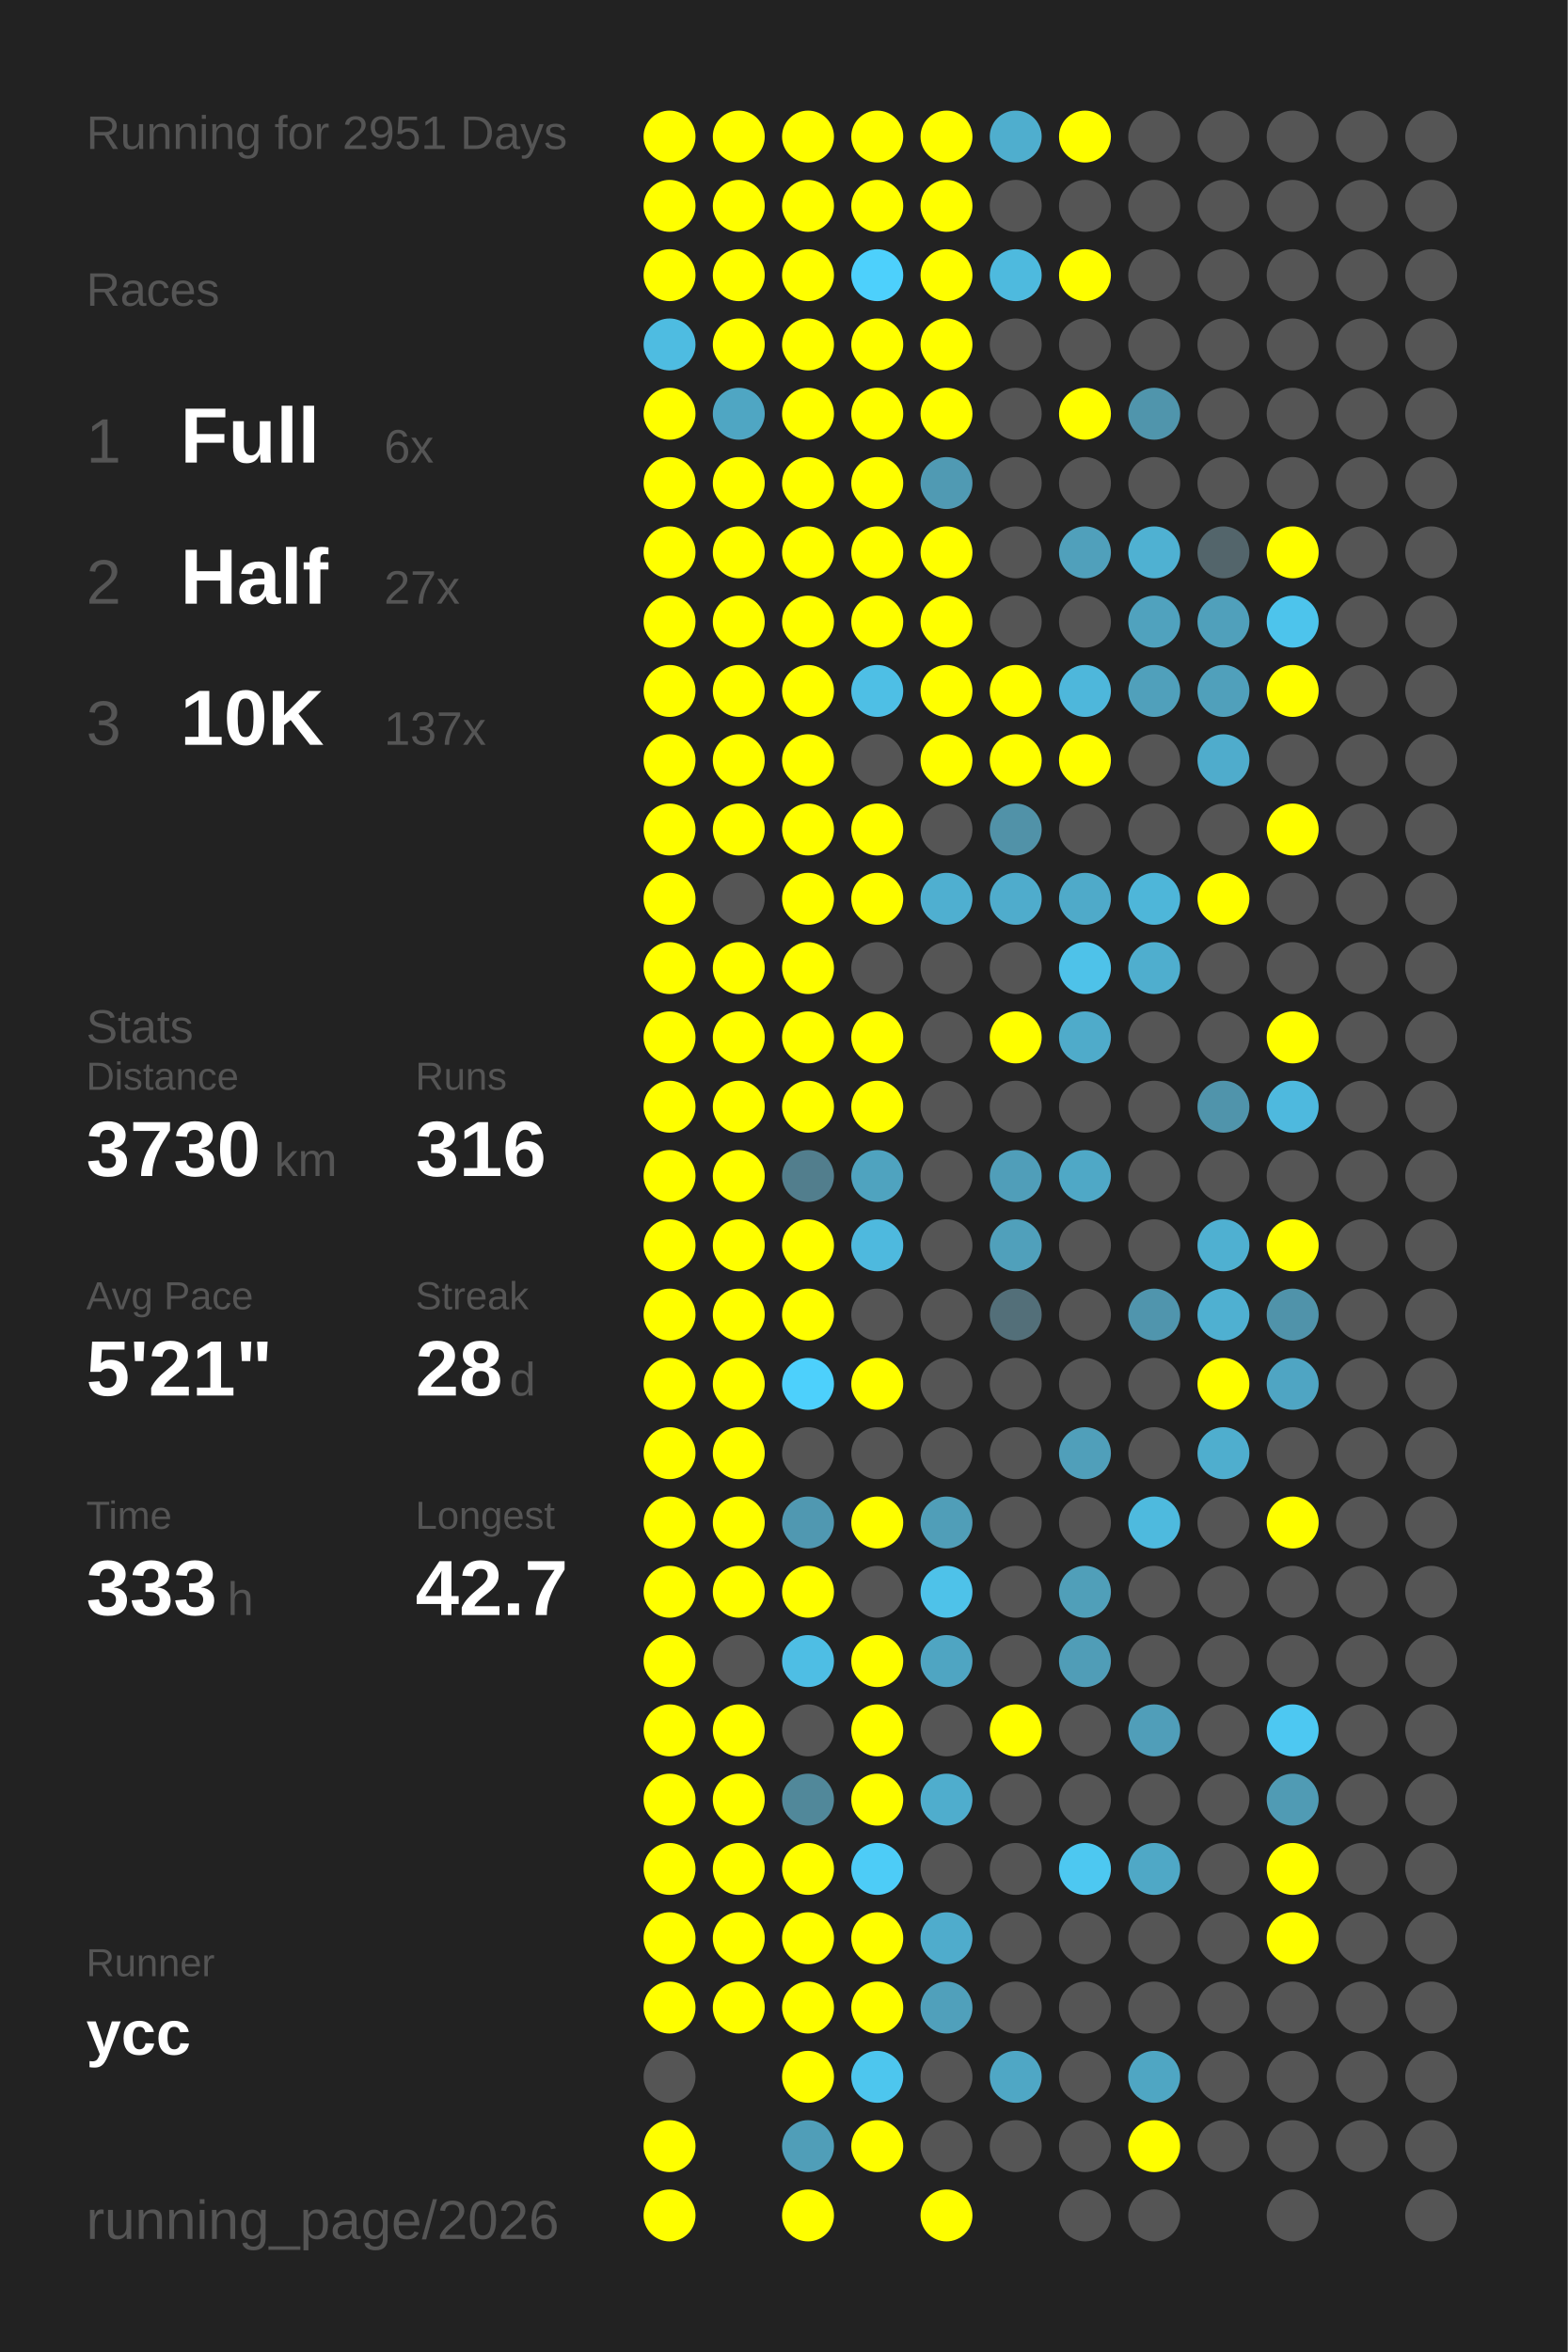
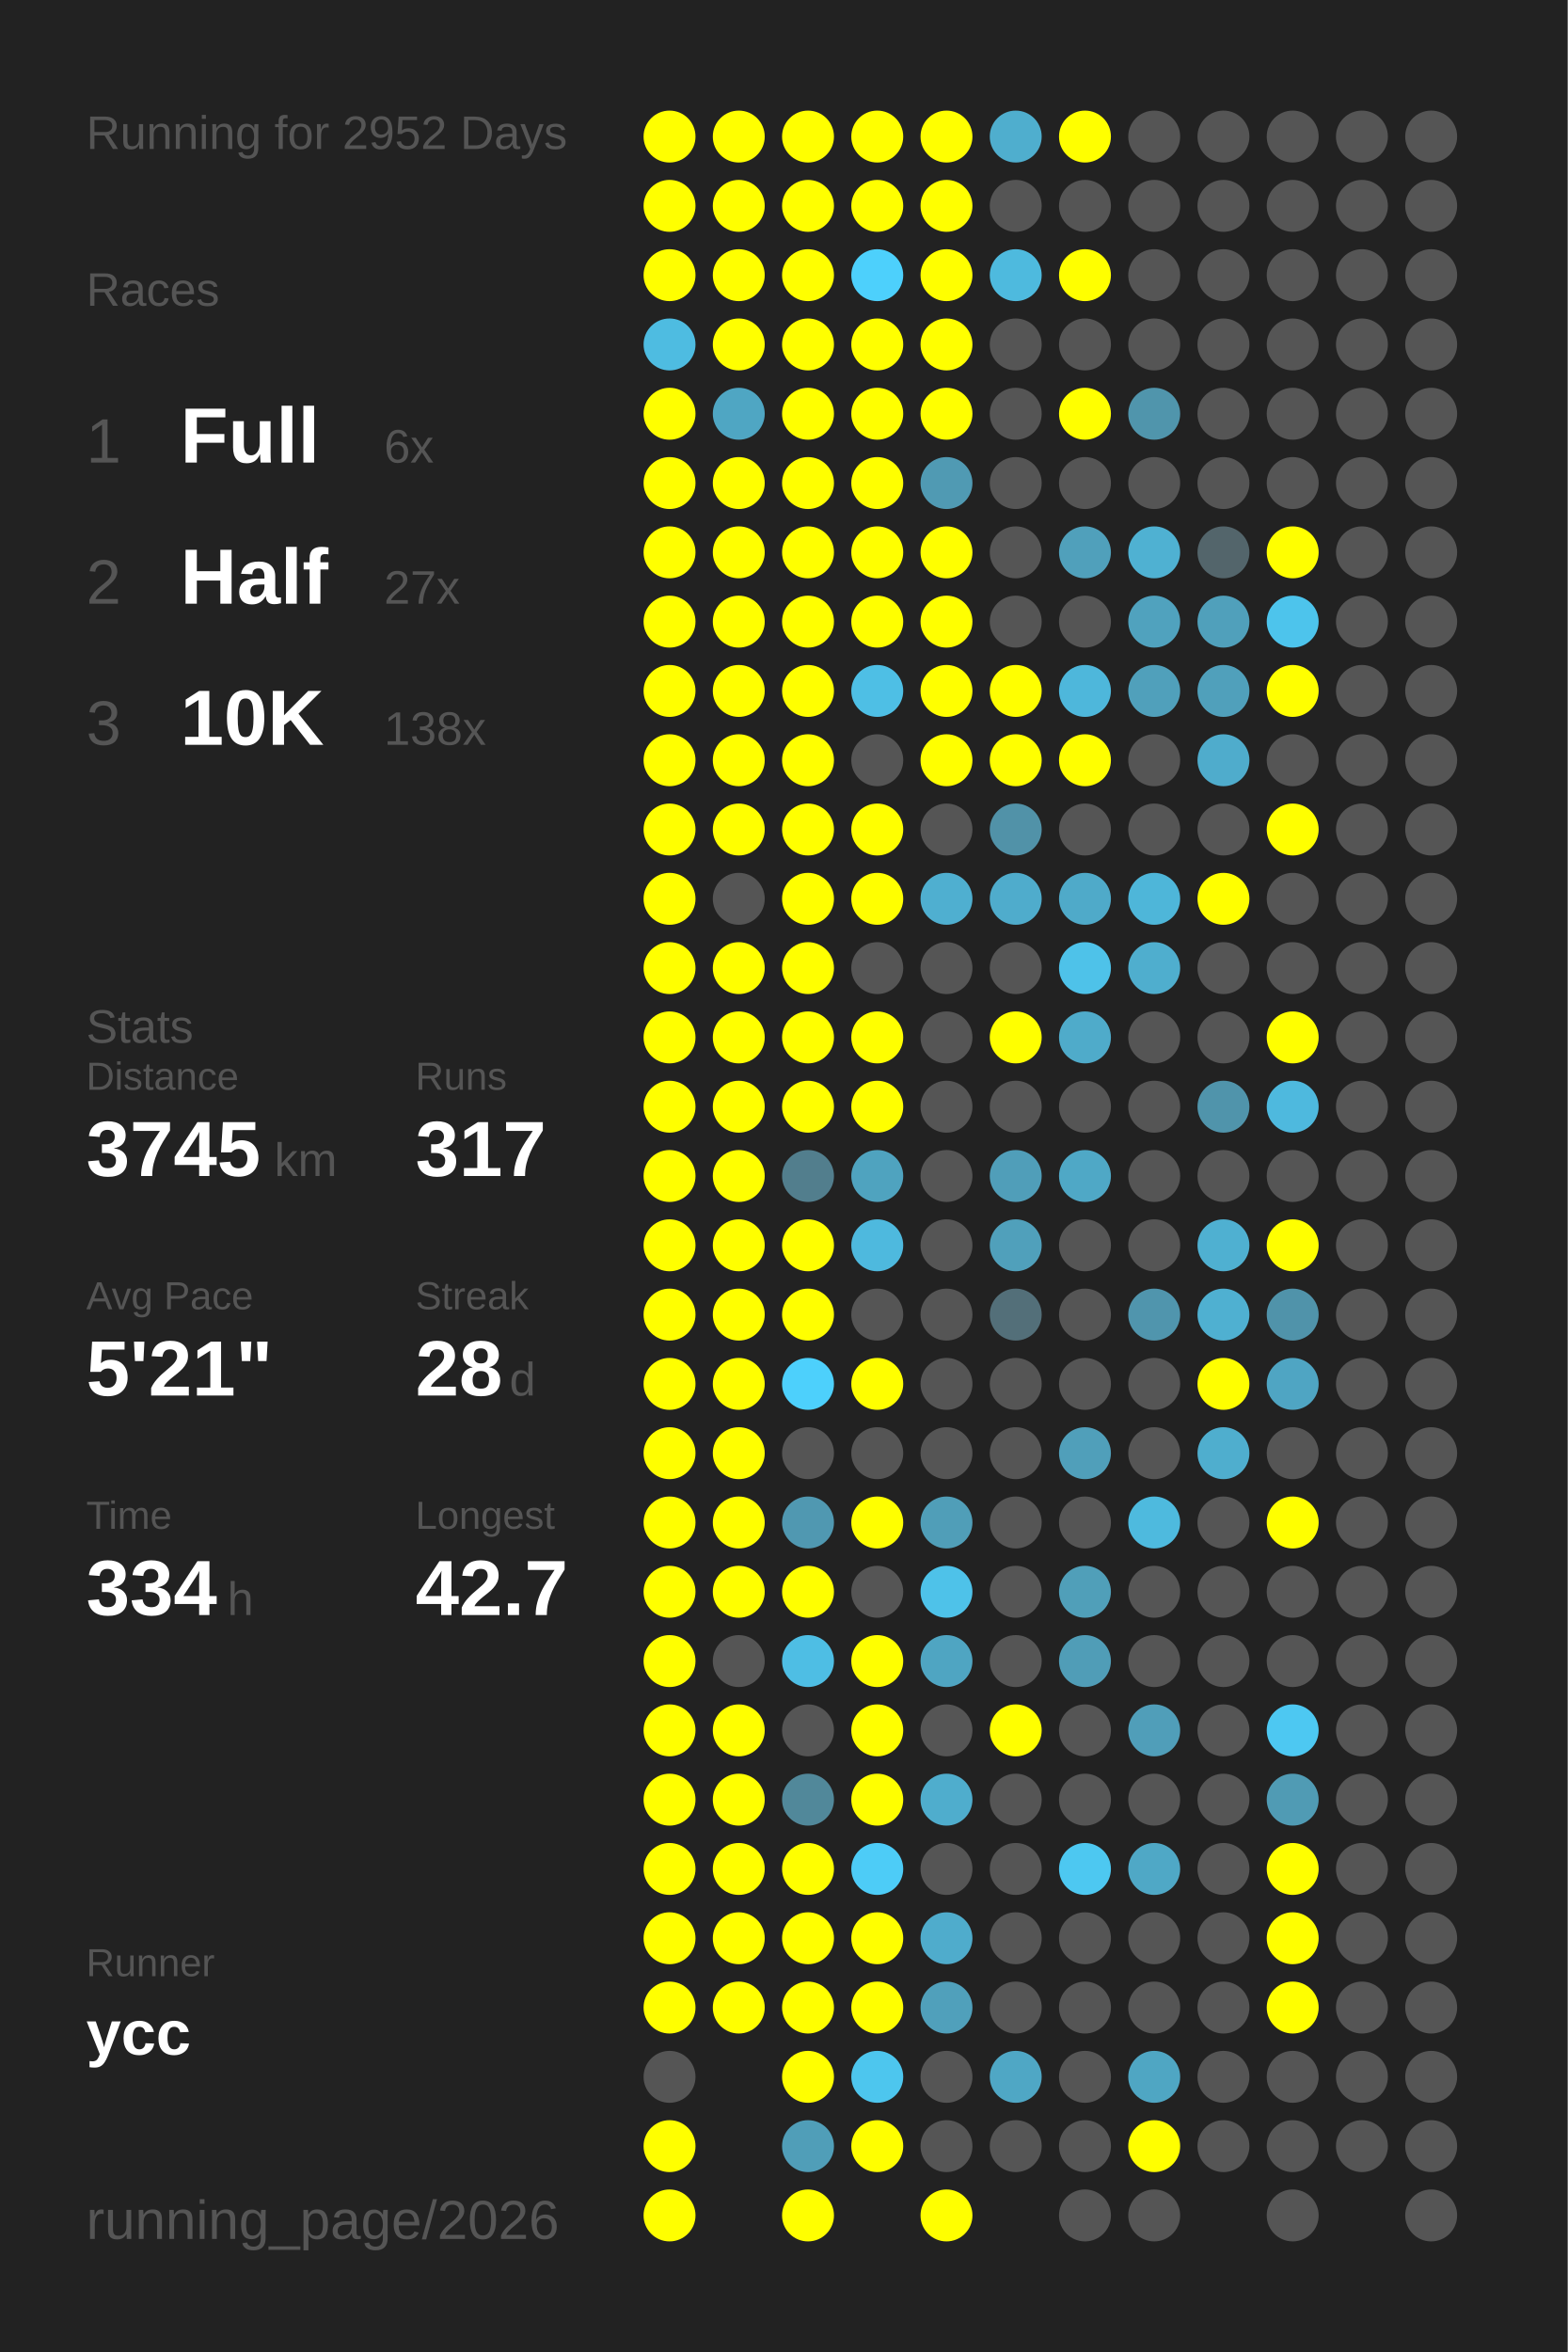
<svg xmlns="http://www.w3.org/2000/svg" baseProfile="full" height="300mm" version="1.1" viewBox="0,0,200,300" width="200mm">
  <defs />
  <rect fill="#222222" height="300" width="200" x="0" y="0" />
-   <text fill="#555555" style="font-size:6px; font-family:Arial;" x="11" y="19">Running for 2951 Days</text>
+   <text fill="#555555" style="font-size:6px; font-family:Arial;" x="11" y="19">Running for 2952 Days</text>
  <text fill="#555555" style="font-size:6px; font-family:Arial;" x="11" y="39">Races</text>
  <text fill="#555555" style="font-size:8px; font-family:Arial;" x="11" y="59">1</text>
  <text fill="#FFFFFF" style="font-size:10px; font-family:Arial; font-weight:bold;" x="23" y="59">Full</text>
  <text fill="#555555" style="font-size:6px; font-family:Arial;" x="49" y="59">6x</text>
  <text fill="#555555" style="font-size:8px; font-family:Arial;" x="11" y="77">2</text>
  <text fill="#FFFFFF" style="font-size:10px; font-family:Arial; font-weight:bold;" x="23" y="77">Half</text>
  <text fill="#555555" style="font-size:6px; font-family:Arial;" x="49" y="77">27x</text>
  <text fill="#555555" style="font-size:8px; font-family:Arial;" x="11" y="95">3</text>
  <text fill="#FFFFFF" style="font-size:10px; font-family:Arial; font-weight:bold;" x="23" y="95">10K</text>
-   <text fill="#555555" style="font-size:6px; font-family:Arial;" x="49" y="95">137x</text>
+   <text fill="#555555" style="font-size:6px; font-family:Arial;" x="49" y="95">138x</text>
  <text fill="#555555" style="font-size:6px; font-family:Arial;" x="11" y="133">Stats</text>
  <text fill="#555555" style="font-size:5px; font-family:Arial;" x="11" y="139">Distance</text>
-   <text fill="#FFFFFF" style="font-size:10px; font-family:Arial; font-weight:bold;" x="11" y="150">3730</text>
+   <text fill="#FFFFFF" style="font-size:10px; font-family:Arial; font-weight:bold;" x="11" y="150">3745</text>
  <text fill="#555555" style="font-size:6px; font-family:Arial;" x="35" y="150">km</text>
  <text fill="#555555" style="font-size:5px; font-family:Arial;" x="53" y="139">Runs</text>
-   <text fill="#FFFFFF" style="font-size:10px; font-family:Arial; font-weight:bold;" x="53" y="150">316</text>
+   <text fill="#FFFFFF" style="font-size:10px; font-family:Arial; font-weight:bold;" x="53" y="150">317</text>
  <text fill="#555555" style="font-size:5px; font-family:Arial;" x="11" y="167">Avg Pace</text>
  <text fill="#FFFFFF" style="font-size:10px; font-family:Arial; font-weight:bold;" x="11" y="178">5'21"</text>
  <text fill="#555555" style="font-size:5px; font-family:Arial;" x="53" y="167">Streak</text>
  <text fill="#FFFFFF" style="font-size:10px; font-family:Arial; font-weight:bold;" x="53" y="178">28</text>
  <text fill="#555555" style="font-size:6px; font-family:Arial;" x="65" y="178">d</text>
  <text fill="#555555" style="font-size:5px; font-family:Arial;" x="11" y="195">Time</text>
-   <text fill="#FFFFFF" style="font-size:10px; font-family:Arial; font-weight:bold;" x="11" y="206">333</text>
+   <text fill="#FFFFFF" style="font-size:10px; font-family:Arial; font-weight:bold;" x="11" y="206">334</text>
  <text fill="#555555" style="font-size:6px; font-family:Arial;" x="29" y="206">h</text>
  <text fill="#555555" style="font-size:5px; font-family:Arial;" x="53" y="195">Longest</text>
  <text fill="#FFFFFF" style="font-size:10px; font-family:Arial; font-weight:bold;" x="53" y="206">42.7</text>
  <text fill="#555555" style="font-size:5px; font-family:Arial;" x="11" y="252.065">Runner</text>
  <text fill="#FFFFFF" style="font-size:8px; font-family:Arial; font-weight:bold;" x="11" y="262.065">ycc</text>
  <text fill="#555555" style="font-size:7px; font-family:Arial;" x="11" y="285.581">running_page/2026</text>
  <circle cx="85.417" cy="17.419" fill="#FFFF00" r="3.312" />
  <circle cx="85.417" cy="26.258" fill="#FFFF00" r="3.312" />
  <circle cx="85.417" cy="35.097" fill="#FFFF00" r="3.312" />
  <circle cx="85.417" cy="43.935" fill="#4ebce1" r="3.312" />
  <circle cx="85.417" cy="52.774" fill="#FFFF00" r="3.312" />
  <circle cx="85.417" cy="61.613" fill="#FFFF00" r="3.312" />
  <circle cx="85.417" cy="70.452" fill="#FFFF00" r="3.312" />
  <circle cx="85.417" cy="79.29" fill="#FFFF00" r="3.312" />
  <circle cx="85.417" cy="88.129" fill="#FFFF00" r="3.312" />
  <circle cx="85.417" cy="96.968" fill="#FFFF00" r="3.312" />
  <circle cx="85.417" cy="105.806" fill="#FFFF00" r="3.312" />
  <circle cx="85.417" cy="114.645" fill="#FFFF00" r="3.312" />
  <circle cx="85.417" cy="123.484" fill="#FFFF00" r="3.312" />
  <circle cx="85.417" cy="132.323" fill="#FFFF00" r="3.312" />
  <circle cx="85.417" cy="141.161" fill="#FFFF00" r="3.312" />
  <circle cx="85.417" cy="150" fill="#FFFF00" r="3.312" />
  <circle cx="85.417" cy="158.839" fill="#FFFF00" r="3.312" />
  <circle cx="85.417" cy="167.677" fill="#FFFF00" r="3.312" />
  <circle cx="85.417" cy="176.516" fill="#FFFF00" r="3.312" />
  <circle cx="85.417" cy="185.355" fill="#FFFF00" r="3.312" />
  <circle cx="85.417" cy="194.194" fill="#FFFF00" r="3.312" />
  <circle cx="85.417" cy="203.032" fill="#FFFF00" r="3.312" />
  <circle cx="85.417" cy="211.871" fill="#FFFF00" r="3.312" />
  <circle cx="85.417" cy="220.71" fill="#FFFF00" r="3.312" />
  <circle cx="85.417" cy="229.548" fill="#FFFF00" r="3.312" />
  <circle cx="85.417" cy="238.387" fill="#FFFF00" r="3.312" />
  <circle cx="85.417" cy="247.226" fill="#FFFF00" r="3.312" />
  <circle cx="85.417" cy="256.065" fill="#FFFF00" r="3.312" />
  <circle cx="85.417" cy="264.903" fill="#555555" r="3.312" />
  <circle cx="85.417" cy="273.742" fill="#FFFF00" r="3.312" />
  <circle cx="85.417" cy="282.581" fill="#FFFF00" r="3.312" />
  <circle cx="94.25" cy="17.419" fill="#FFFF00" r="3.312" />
  <circle cx="94.25" cy="26.258" fill="#FFFF00" r="3.312" />
  <circle cx="94.25" cy="35.097" fill="#FFFF00" r="3.312" />
  <circle cx="94.25" cy="43.935" fill="#FFFF00" r="3.312" />
  <circle cx="94.25" cy="52.774" fill="#4fa6c3" r="3.312" />
  <circle cx="94.25" cy="61.613" fill="#FFFF00" r="3.312" />
  <circle cx="94.25" cy="70.452" fill="#FFFF00" r="3.312" />
  <circle cx="94.25" cy="79.29" fill="#FFFF00" r="3.312" />
  <circle cx="94.25" cy="88.129" fill="#FFFF00" r="3.312" />
  <circle cx="94.25" cy="96.968" fill="#FFFF00" r="3.312" />
  <circle cx="94.25" cy="105.806" fill="#FFFF00" r="3.312" />
  <circle cx="94.25" cy="114.645" fill="#555555" r="3.312" />
  <circle cx="94.25" cy="123.484" fill="#FFFF00" r="3.312" />
  <circle cx="94.25" cy="132.323" fill="#FFFF00" r="3.312" />
  <circle cx="94.25" cy="141.161" fill="#FFFF00" r="3.312" />
  <circle cx="94.25" cy="150" fill="#FFFF00" r="3.312" />
  <circle cx="94.25" cy="158.839" fill="#FFFF00" r="3.312" />
  <circle cx="94.25" cy="167.677" fill="#FFFF00" r="3.312" />
  <circle cx="94.25" cy="176.516" fill="#FFFF00" r="3.312" />
  <circle cx="94.25" cy="185.355" fill="#FFFF00" r="3.312" />
  <circle cx="94.25" cy="194.194" fill="#FFFF00" r="3.312" />
  <circle cx="94.25" cy="203.032" fill="#FFFF00" r="3.312" />
  <circle cx="94.25" cy="211.871" fill="#555555" r="3.312" />
  <circle cx="94.25" cy="220.71" fill="#FFFF00" r="3.312" />
  <circle cx="94.25" cy="229.548" fill="#FFFF00" r="3.312" />
  <circle cx="94.25" cy="238.387" fill="#FFFF00" r="3.312" />
  <circle cx="94.25" cy="247.226" fill="#FFFF00" r="3.312" />
  <circle cx="94.25" cy="256.065" fill="#FFFF00" r="3.312" />
  <circle cx="103.083" cy="17.419" fill="#FFFF00" r="3.312" />
  <circle cx="103.083" cy="26.258" fill="#FFFF00" r="3.312" />
  <circle cx="103.083" cy="35.097" fill="#FFFF00" r="3.312" />
  <circle cx="103.083" cy="43.935" fill="#FFFF00" r="3.312" />
  <circle cx="103.083" cy="52.774" fill="#FFFF00" r="3.312" />
  <circle cx="103.083" cy="61.613" fill="#FFFF00" r="3.312" />
  <circle cx="103.083" cy="70.452" fill="#FFFF00" r="3.312" />
  <circle cx="103.083" cy="79.29" fill="#FFFF00" r="3.312" />
  <circle cx="103.083" cy="88.129" fill="#FFFF00" r="3.312" />
  <circle cx="103.083" cy="96.968" fill="#FFFF00" r="3.312" />
  <circle cx="103.083" cy="105.806" fill="#FFFF00" r="3.312" />
  <circle cx="103.083" cy="114.645" fill="#FFFF00" r="3.312" />
  <circle cx="103.083" cy="123.484" fill="#FFFF00" r="3.312" />
  <circle cx="103.083" cy="132.323" fill="#FFFF00" r="3.312" />
  <circle cx="103.083" cy="141.161" fill="#FFFF00" r="3.312" />
  <circle cx="103.083" cy="150" fill="#527e8d" r="3.312" />
  <circle cx="103.083" cy="158.839" fill="#FFFF00" r="3.312" />
  <circle cx="103.083" cy="167.677" fill="#FFFF00" r="3.312" />
  <circle cx="103.083" cy="176.516" fill="#4dd0fc" r="3.312" />
  <circle cx="103.083" cy="185.355" fill="#555555" r="3.312" />
  <circle cx="103.083" cy="194.194" fill="#5098b1" r="3.312" />
  <circle cx="103.083" cy="203.032" fill="#FFFF00" r="3.312" />
  <circle cx="103.083" cy="211.871" fill="#4ebee4" r="3.312" />
  <circle cx="103.083" cy="220.71" fill="#555555" r="3.312" />
  <circle cx="103.083" cy="229.548" fill="#51889a" r="3.312" />
  <circle cx="103.083" cy="238.387" fill="#FFFF00" r="3.312" />
  <circle cx="103.083" cy="247.226" fill="#FFFF00" r="3.312" />
  <circle cx="103.083" cy="256.065" fill="#FFFF00" r="3.312" />
  <circle cx="103.083" cy="264.903" fill="#FFFF00" r="3.312" />
  <circle cx="103.083" cy="273.742" fill="#509eb8" r="3.312" />
  <circle cx="103.083" cy="282.581" fill="#FFFF00" r="3.312" />
  <circle cx="111.917" cy="17.419" fill="#FFFF00" r="3.312" />
  <circle cx="111.917" cy="26.258" fill="#FFFF00" r="3.312" />
  <circle cx="111.917" cy="35.097" fill="#4dd0fc" r="3.312" />
  <circle cx="111.917" cy="43.935" fill="#FFFF00" r="3.312" />
  <circle cx="111.917" cy="52.774" fill="#FFFF00" r="3.312" />
  <circle cx="111.917" cy="61.613" fill="#FFFF00" r="3.312" />
  <circle cx="111.917" cy="70.452" fill="#FFFF00" r="3.312" />
  <circle cx="111.917" cy="79.29" fill="#FFFF00" r="3.312" />
  <circle cx="111.917" cy="88.129" fill="#4ebfe5" r="3.312" />
  <circle cx="111.917" cy="96.968" fill="#555555" r="3.312" />
  <circle cx="111.917" cy="105.806" fill="#FFFF00" r="3.312" />
  <circle cx="111.917" cy="114.645" fill="#FFFF00" r="3.312" />
  <circle cx="111.917" cy="123.484" fill="#555555" r="3.312" />
  <circle cx="111.917" cy="132.323" fill="#FFFF00" r="3.312" />
  <circle cx="111.917" cy="141.161" fill="#FFFF00" r="3.312" />
  <circle cx="111.917" cy="150" fill="#4fa3bf" r="3.312" />
  <circle cx="111.917" cy="158.839" fill="#4eb9de" r="3.312" />
  <circle cx="111.917" cy="167.677" fill="#555555" r="3.312" />
  <circle cx="111.917" cy="176.516" fill="#FFFF00" r="3.312" />
  <circle cx="111.917" cy="185.355" fill="#555555" r="3.312" />
  <circle cx="111.917" cy="194.194" fill="#FFFF00" r="3.312" />
  <circle cx="111.917" cy="203.032" fill="#555555" r="3.312" />
  <circle cx="111.917" cy="211.871" fill="#FFFF00" r="3.312" />
  <circle cx="111.917" cy="220.71" fill="#FFFF00" r="3.312" />
  <circle cx="111.917" cy="229.548" fill="#FFFF00" r="3.312" />
  <circle cx="111.917" cy="238.387" fill="#4dccf7" r="3.312" />
  <circle cx="111.917" cy="247.226" fill="#FFFF00" r="3.312" />
  <circle cx="111.917" cy="256.065" fill="#FFFF00" r="3.312" />
  <circle cx="111.917" cy="264.903" fill="#4dc6ee" r="3.312" />
  <circle cx="111.917" cy="273.742" fill="#FFFF00" r="3.312" />
  <circle cx="120.75" cy="17.419" fill="#FFFF00" r="3.312" />
  <circle cx="120.75" cy="26.258" fill="#FFFF00" r="3.312" />
  <circle cx="120.75" cy="35.097" fill="#FFFF00" r="3.312" />
  <circle cx="120.75" cy="43.935" fill="#FFFF00" r="3.312" />
  <circle cx="120.75" cy="52.774" fill="#FFFF00" r="3.312" />
  <circle cx="120.75" cy="61.613" fill="#509ab3" r="3.312" />
  <circle cx="120.75" cy="70.452" fill="#FFFF00" r="3.312" />
  <circle cx="120.75" cy="79.29" fill="#FFFF00" r="3.312" />
  <circle cx="120.75" cy="88.129" fill="#FFFF00" r="3.312" />
  <circle cx="120.75" cy="96.968" fill="#FFFF00" r="3.312" />
  <circle cx="120.75" cy="105.806" fill="#555555" r="3.312" />
  <circle cx="120.75" cy="114.645" fill="#4fafd0" r="3.312" />
  <circle cx="120.75" cy="123.484" fill="#555555" r="3.312" />
  <circle cx="120.75" cy="132.323" fill="#555555" r="3.312" />
  <circle cx="120.75" cy="141.161" fill="#555555" r="3.312" />
  <circle cx="120.75" cy="150" fill="#555555" r="3.312" />
  <circle cx="120.75" cy="158.839" fill="#555555" r="3.312" />
  <circle cx="120.75" cy="167.677" fill="#555555" r="3.312" />
  <circle cx="120.75" cy="176.516" fill="#555555" r="3.312" />
  <circle cx="120.75" cy="185.355" fill="#555555" r="3.312" />
  <circle cx="120.75" cy="194.194" fill="#509eb8" r="3.312" />
  <circle cx="120.75" cy="203.032" fill="#4ec2e9" r="3.312" />
  <circle cx="120.75" cy="211.871" fill="#4fa5c2" r="3.312" />
  <circle cx="120.75" cy="220.71" fill="#555555" r="3.312" />
  <circle cx="120.75" cy="229.548" fill="#4fadcd" r="3.312" />
  <circle cx="120.75" cy="238.387" fill="#555555" r="3.312" />
  <circle cx="120.75" cy="247.226" fill="#4faccc" r="3.312" />
  <circle cx="120.75" cy="256.065" fill="#50a0bb" r="3.312" />
  <circle cx="120.75" cy="264.903" fill="#555555" r="3.312" />
  <circle cx="120.75" cy="273.742" fill="#555555" r="3.312" />
  <circle cx="120.75" cy="282.581" fill="#FFFF00" r="3.312" />
  <circle cx="129.583" cy="17.419" fill="#4faece" r="3.312" />
  <circle cx="129.583" cy="26.258" fill="#555555" r="3.312" />
  <circle cx="129.583" cy="35.097" fill="#4ebade" r="3.312" />
  <circle cx="129.583" cy="43.935" fill="#555555" r="3.312" />
  <circle cx="129.583" cy="52.774" fill="#555555" r="3.312" />
  <circle cx="129.583" cy="61.613" fill="#555555" r="3.312" />
  <circle cx="129.583" cy="70.452" fill="#555555" r="3.312" />
  <circle cx="129.583" cy="79.29" fill="#555555" r="3.312" />
  <circle cx="129.583" cy="88.129" fill="#FFFF00" r="3.312" />
  <circle cx="129.583" cy="96.968" fill="#FFFF00" r="3.312" />
  <circle cx="129.583" cy="105.806" fill="#5192a8" r="3.312" />
  <circle cx="129.583" cy="114.645" fill="#4faccc" r="3.312" />
  <circle cx="129.583" cy="123.484" fill="#555555" r="3.312" />
  <circle cx="129.583" cy="132.323" fill="#FFFF00" r="3.312" />
  <circle cx="129.583" cy="141.161" fill="#555555" r="3.312" />
  <circle cx="129.583" cy="150" fill="#509eb9" r="3.312" />
  <circle cx="129.583" cy="158.839" fill="#50a0bb" r="3.312" />
  <circle cx="129.583" cy="167.677" fill="#536f79" r="3.312" />
  <circle cx="129.583" cy="176.516" fill="#555555" r="3.312" />
  <circle cx="129.583" cy="185.355" fill="#555555" r="3.312" />
  <circle cx="129.583" cy="194.194" fill="#555555" r="3.312" />
  <circle cx="129.583" cy="203.032" fill="#555555" r="3.312" />
  <circle cx="129.583" cy="211.871" fill="#555555" r="3.312" />
  <circle cx="129.583" cy="220.71" fill="#FFFF00" r="3.312" />
  <circle cx="129.583" cy="229.548" fill="#555555" r="3.312" />
  <circle cx="129.583" cy="238.387" fill="#555555" r="3.312" />
  <circle cx="129.583" cy="247.226" fill="#555555" r="3.312" />
  <circle cx="129.583" cy="256.065" fill="#555555" r="3.312" />
  <circle cx="129.583" cy="264.903" fill="#4fa7c5" r="3.312" />
  <circle cx="129.583" cy="273.742" fill="#555555" r="3.312" />
  <circle cx="138.417" cy="17.419" fill="#FFFF00" r="3.312" />
  <circle cx="138.417" cy="26.258" fill="#555555" r="3.312" />
  <circle cx="138.417" cy="35.097" fill="#FFFF00" r="3.312" />
  <circle cx="138.417" cy="43.935" fill="#555555" r="3.312" />
  <circle cx="138.417" cy="52.774" fill="#FFFF00" r="3.312" />
  <circle cx="138.417" cy="61.613" fill="#555555" r="3.312" />
  <circle cx="138.417" cy="70.452" fill="#50a0bb" r="3.312" />
  <circle cx="138.417" cy="79.29" fill="#555555" r="3.312" />
  <circle cx="138.417" cy="88.129" fill="#4eb7db" r="3.312" />
  <circle cx="138.417" cy="96.968" fill="#FFFF00" r="3.312" />
  <circle cx="138.417" cy="105.806" fill="#555555" r="3.312" />
  <circle cx="138.417" cy="114.645" fill="#4faac9" r="3.312" />
  <circle cx="138.417" cy="123.484" fill="#4ec2e9" r="3.312" />
  <circle cx="138.417" cy="132.323" fill="#4fabca" r="3.312" />
  <circle cx="138.417" cy="141.161" fill="#555555" r="3.312" />
  <circle cx="138.417" cy="150" fill="#4fa8c6" r="3.312" />
  <circle cx="138.417" cy="158.839" fill="#555555" r="3.312" />
  <circle cx="138.417" cy="167.677" fill="#555555" r="3.312" />
  <circle cx="138.417" cy="176.516" fill="#555555" r="3.312" />
  <circle cx="138.417" cy="185.355" fill="#509fba" r="3.312" />
  <circle cx="138.417" cy="194.194" fill="#555555" r="3.312" />
  <circle cx="138.417" cy="203.032" fill="#509fb9" r="3.312" />
  <circle cx="138.417" cy="211.871" fill="#509db7" r="3.312" />
  <circle cx="138.417" cy="220.71" fill="#555555" r="3.312" />
  <circle cx="138.417" cy="229.548" fill="#555555" r="3.312" />
  <circle cx="138.417" cy="238.387" fill="#4dc8f1" r="3.312" />
  <circle cx="138.417" cy="247.226" fill="#555555" r="3.312" />
  <circle cx="138.417" cy="256.065" fill="#555555" r="3.312" />
  <circle cx="138.417" cy="264.903" fill="#555555" r="3.312" />
  <circle cx="138.417" cy="273.742" fill="#555555" r="3.312" />
  <circle cx="138.417" cy="282.581" fill="#555555" r="3.312" />
  <circle cx="147.25" cy="17.419" fill="#555555" r="3.312" />
  <circle cx="147.25" cy="26.258" fill="#555555" r="3.312" />
  <circle cx="147.25" cy="35.097" fill="#555555" r="3.312" />
  <circle cx="147.25" cy="43.935" fill="#555555" r="3.312" />
  <circle cx="147.25" cy="52.774" fill="#5095ac" r="3.312" />
  <circle cx="147.25" cy="61.613" fill="#555555" r="3.312" />
  <circle cx="147.25" cy="70.452" fill="#4fb1d2" r="3.312" />
  <circle cx="147.25" cy="79.29" fill="#50a2be" r="3.312" />
  <circle cx="147.25" cy="88.129" fill="#50a0bb" r="3.312" />
  <circle cx="147.25" cy="96.968" fill="#555555" r="3.312" />
  <circle cx="147.25" cy="105.806" fill="#555555" r="3.312" />
  <circle cx="147.25" cy="114.645" fill="#4eb6d9" r="3.312" />
  <circle cx="147.25" cy="123.484" fill="#4faece" r="3.312" />
  <circle cx="147.25" cy="132.323" fill="#555555" r="3.312" />
  <circle cx="147.25" cy="141.161" fill="#555555" r="3.312" />
  <circle cx="147.25" cy="150" fill="#555555" r="3.312" />
  <circle cx="147.25" cy="158.839" fill="#555555" r="3.312" />
  <circle cx="147.25" cy="167.677" fill="#5095ad" r="3.312" />
  <circle cx="147.25" cy="176.516" fill="#555555" r="3.312" />
  <circle cx="147.25" cy="185.355" fill="#555555" r="3.312" />
  <circle cx="147.25" cy="194.194" fill="#4ebade" r="3.312" />
  <circle cx="147.25" cy="203.032" fill="#555555" r="3.312" />
  <circle cx="147.25" cy="211.871" fill="#555555" r="3.312" />
  <circle cx="147.25" cy="220.71" fill="#509eb9" r="3.312" />
  <circle cx="147.25" cy="229.548" fill="#555555" r="3.312" />
  <circle cx="147.25" cy="238.387" fill="#4fa8c6" r="3.312" />
  <circle cx="147.25" cy="247.226" fill="#555555" r="3.312" />
  <circle cx="147.25" cy="256.065" fill="#555555" r="3.312" />
  <circle cx="147.25" cy="264.903" fill="#4fa6c3" r="3.312" />
  <circle cx="147.25" cy="273.742" fill="#FFFF00" r="3.312" />
  <circle cx="147.25" cy="282.581" fill="#555555" r="3.312" />
  <circle cx="156.083" cy="17.419" fill="#555555" r="3.312" />
  <circle cx="156.083" cy="26.258" fill="#555555" r="3.312" />
  <circle cx="156.083" cy="35.097" fill="#555555" r="3.312" />
  <circle cx="156.083" cy="43.935" fill="#555555" r="3.312" />
  <circle cx="156.083" cy="52.774" fill="#555555" r="3.312" />
  <circle cx="156.083" cy="61.613" fill="#555555" r="3.312" />
  <circle cx="156.083" cy="70.452" fill="#53656b" r="3.312" />
  <circle cx="156.083" cy="79.29" fill="#50a0bb" r="3.312" />
  <circle cx="156.083" cy="88.129" fill="#50a0bb" r="3.312" />
  <circle cx="156.083" cy="96.968" fill="#4faccc" r="3.312" />
  <circle cx="156.083" cy="105.806" fill="#555555" r="3.312" />
  <circle cx="156.083" cy="114.645" fill="#FFFF00" r="3.312" />
  <circle cx="156.083" cy="123.484" fill="#555555" r="3.312" />
  <circle cx="156.083" cy="132.323" fill="#555555" r="3.312" />
  <circle cx="156.083" cy="141.161" fill="#5094ab" r="3.312" />
  <circle cx="156.083" cy="150" fill="#555555" r="3.312" />
  <circle cx="156.083" cy="158.839" fill="#4fb0d1" r="3.312" />
  <circle cx="156.083" cy="167.677" fill="#4fb0d1" r="3.312" />
  <circle cx="156.083" cy="176.516" fill="#FFFF00" r="3.312" />
  <circle cx="156.083" cy="185.355" fill="#4faece" r="3.312" />
  <circle cx="156.083" cy="194.194" fill="#555555" r="3.312" />
  <circle cx="156.083" cy="203.032" fill="#555555" r="3.312" />
  <circle cx="156.083" cy="211.871" fill="#555555" r="3.312" />
  <circle cx="156.083" cy="220.71" fill="#555555" r="3.312" />
  <circle cx="156.083" cy="229.548" fill="#555555" r="3.312" />
  <circle cx="156.083" cy="238.387" fill="#555555" r="3.312" />
  <circle cx="156.083" cy="247.226" fill="#555555" r="3.312" />
  <circle cx="156.083" cy="256.065" fill="#555555" r="3.312" />
  <circle cx="156.083" cy="264.903" fill="#555555" r="3.312" />
  <circle cx="156.083" cy="273.742" fill="#555555" r="3.312" />
  <circle cx="164.917" cy="17.419" fill="#555555" r="3.312" />
  <circle cx="164.917" cy="26.258" fill="#555555" r="3.312" />
  <circle cx="164.917" cy="35.097" fill="#555555" r="3.312" />
  <circle cx="164.917" cy="43.935" fill="#555555" r="3.312" />
  <circle cx="164.917" cy="52.774" fill="#555555" r="3.312" />
  <circle cx="164.917" cy="61.613" fill="#555555" r="3.312" />
  <circle cx="164.917" cy="70.452" fill="#FFFF00" r="3.312" />
  <circle cx="164.917" cy="79.29" fill="#4dc4ec" r="3.312" />
  <circle cx="164.917" cy="88.129" fill="#FFFF00" r="3.312" />
  <circle cx="164.917" cy="96.968" fill="#555555" r="3.312" />
  <circle cx="164.917" cy="105.806" fill="#FFFF00" r="3.312" />
  <circle cx="164.917" cy="114.645" fill="#555555" r="3.312" />
  <circle cx="164.917" cy="123.484" fill="#555555" r="3.312" />
  <circle cx="164.917" cy="132.323" fill="#FFFF00" r="3.312" />
  <circle cx="164.917" cy="141.161" fill="#4eb9de" r="3.312" />
  <circle cx="164.917" cy="150" fill="#555555" r="3.312" />
  <circle cx="164.917" cy="158.839" fill="#FFFF00" r="3.312" />
  <circle cx="164.917" cy="167.677" fill="#5093aa" r="3.312" />
  <circle cx="164.917" cy="176.516" fill="#4fa5c3" r="3.312" />
  <circle cx="164.917" cy="185.355" fill="#555555" r="3.312" />
  <circle cx="164.917" cy="194.194" fill="#FFFF00" r="3.312" />
  <circle cx="164.917" cy="203.032" fill="#555555" r="3.312" />
  <circle cx="164.917" cy="211.871" fill="#555555" r="3.312" />
  <circle cx="164.917" cy="220.71" fill="#4dc8f2" r="3.312" />
  <circle cx="164.917" cy="229.548" fill="#509bb4" r="3.312" />
  <circle cx="164.917" cy="238.387" fill="#FFFF00" r="3.312" />
  <circle cx="164.917" cy="247.226" fill="#FFFF00" r="3.312" />
-   <circle cx="164.917" cy="256.065" fill="#555555" r="3.312" />
+   <circle cx="164.917" cy="256.065" fill="#FFFF00" r="3.312" />
  <circle cx="164.917" cy="264.903" fill="#555555" r="3.312" />
  <circle cx="164.917" cy="273.742" fill="#555555" r="3.312" />
  <circle cx="164.917" cy="282.581" fill="#555555" r="3.312" />
  <circle cx="173.75" cy="17.419" fill="#555555" r="3.312" />
  <circle cx="173.75" cy="26.258" fill="#555555" r="3.312" />
  <circle cx="173.75" cy="35.097" fill="#555555" r="3.312" />
  <circle cx="173.75" cy="43.935" fill="#555555" r="3.312" />
  <circle cx="173.75" cy="52.774" fill="#555555" r="3.312" />
  <circle cx="173.75" cy="61.613" fill="#555555" r="3.312" />
  <circle cx="173.75" cy="70.452" fill="#555555" r="3.312" />
  <circle cx="173.75" cy="79.29" fill="#555555" r="3.312" />
  <circle cx="173.75" cy="88.129" fill="#555555" r="3.312" />
  <circle cx="173.75" cy="96.968" fill="#555555" r="3.312" />
  <circle cx="173.75" cy="105.806" fill="#555555" r="3.312" />
  <circle cx="173.75" cy="114.645" fill="#555555" r="3.312" />
  <circle cx="173.75" cy="123.484" fill="#555555" r="3.312" />
  <circle cx="173.75" cy="132.323" fill="#555555" r="3.312" />
  <circle cx="173.75" cy="141.161" fill="#555555" r="3.312" />
  <circle cx="173.75" cy="150" fill="#555555" r="3.312" />
  <circle cx="173.75" cy="158.839" fill="#555555" r="3.312" />
  <circle cx="173.75" cy="167.677" fill="#555555" r="3.312" />
  <circle cx="173.75" cy="176.516" fill="#555555" r="3.312" />
  <circle cx="173.75" cy="185.355" fill="#555555" r="3.312" />
  <circle cx="173.75" cy="194.194" fill="#555555" r="3.312" />
  <circle cx="173.75" cy="203.032" fill="#555555" r="3.312" />
  <circle cx="173.75" cy="211.871" fill="#555555" r="3.312" />
  <circle cx="173.75" cy="220.71" fill="#555555" r="3.312" />
  <circle cx="173.75" cy="229.548" fill="#555555" r="3.312" />
  <circle cx="173.75" cy="238.387" fill="#555555" r="3.312" />
  <circle cx="173.75" cy="247.226" fill="#555555" r="3.312" />
  <circle cx="173.75" cy="256.065" fill="#555555" r="3.312" />
  <circle cx="173.75" cy="264.903" fill="#555555" r="3.312" />
  <circle cx="173.75" cy="273.742" fill="#555555" r="3.312" />
  <circle cx="182.583" cy="17.419" fill="#555555" r="3.312" />
  <circle cx="182.583" cy="26.258" fill="#555555" r="3.312" />
  <circle cx="182.583" cy="35.097" fill="#555555" r="3.312" />
  <circle cx="182.583" cy="43.935" fill="#555555" r="3.312" />
  <circle cx="182.583" cy="52.774" fill="#555555" r="3.312" />
  <circle cx="182.583" cy="61.613" fill="#555555" r="3.312" />
  <circle cx="182.583" cy="70.452" fill="#555555" r="3.312" />
  <circle cx="182.583" cy="79.29" fill="#555555" r="3.312" />
  <circle cx="182.583" cy="88.129" fill="#555555" r="3.312" />
  <circle cx="182.583" cy="96.968" fill="#555555" r="3.312" />
  <circle cx="182.583" cy="105.806" fill="#555555" r="3.312" />
  <circle cx="182.583" cy="114.645" fill="#555555" r="3.312" />
  <circle cx="182.583" cy="123.484" fill="#555555" r="3.312" />
  <circle cx="182.583" cy="132.323" fill="#555555" r="3.312" />
  <circle cx="182.583" cy="141.161" fill="#555555" r="3.312" />
  <circle cx="182.583" cy="150" fill="#555555" r="3.312" />
  <circle cx="182.583" cy="158.839" fill="#555555" r="3.312" />
  <circle cx="182.583" cy="167.677" fill="#555555" r="3.312" />
  <circle cx="182.583" cy="176.516" fill="#555555" r="3.312" />
  <circle cx="182.583" cy="185.355" fill="#555555" r="3.312" />
  <circle cx="182.583" cy="194.194" fill="#555555" r="3.312" />
  <circle cx="182.583" cy="203.032" fill="#555555" r="3.312" />
  <circle cx="182.583" cy="211.871" fill="#555555" r="3.312" />
  <circle cx="182.583" cy="220.71" fill="#555555" r="3.312" />
  <circle cx="182.583" cy="229.548" fill="#555555" r="3.312" />
  <circle cx="182.583" cy="238.387" fill="#555555" r="3.312" />
  <circle cx="182.583" cy="247.226" fill="#555555" r="3.312" />
  <circle cx="182.583" cy="256.065" fill="#555555" r="3.312" />
  <circle cx="182.583" cy="264.903" fill="#555555" r="3.312" />
  <circle cx="182.583" cy="273.742" fill="#555555" r="3.312" />
  <circle cx="182.583" cy="282.581" fill="#555555" r="3.312" />
</svg>
